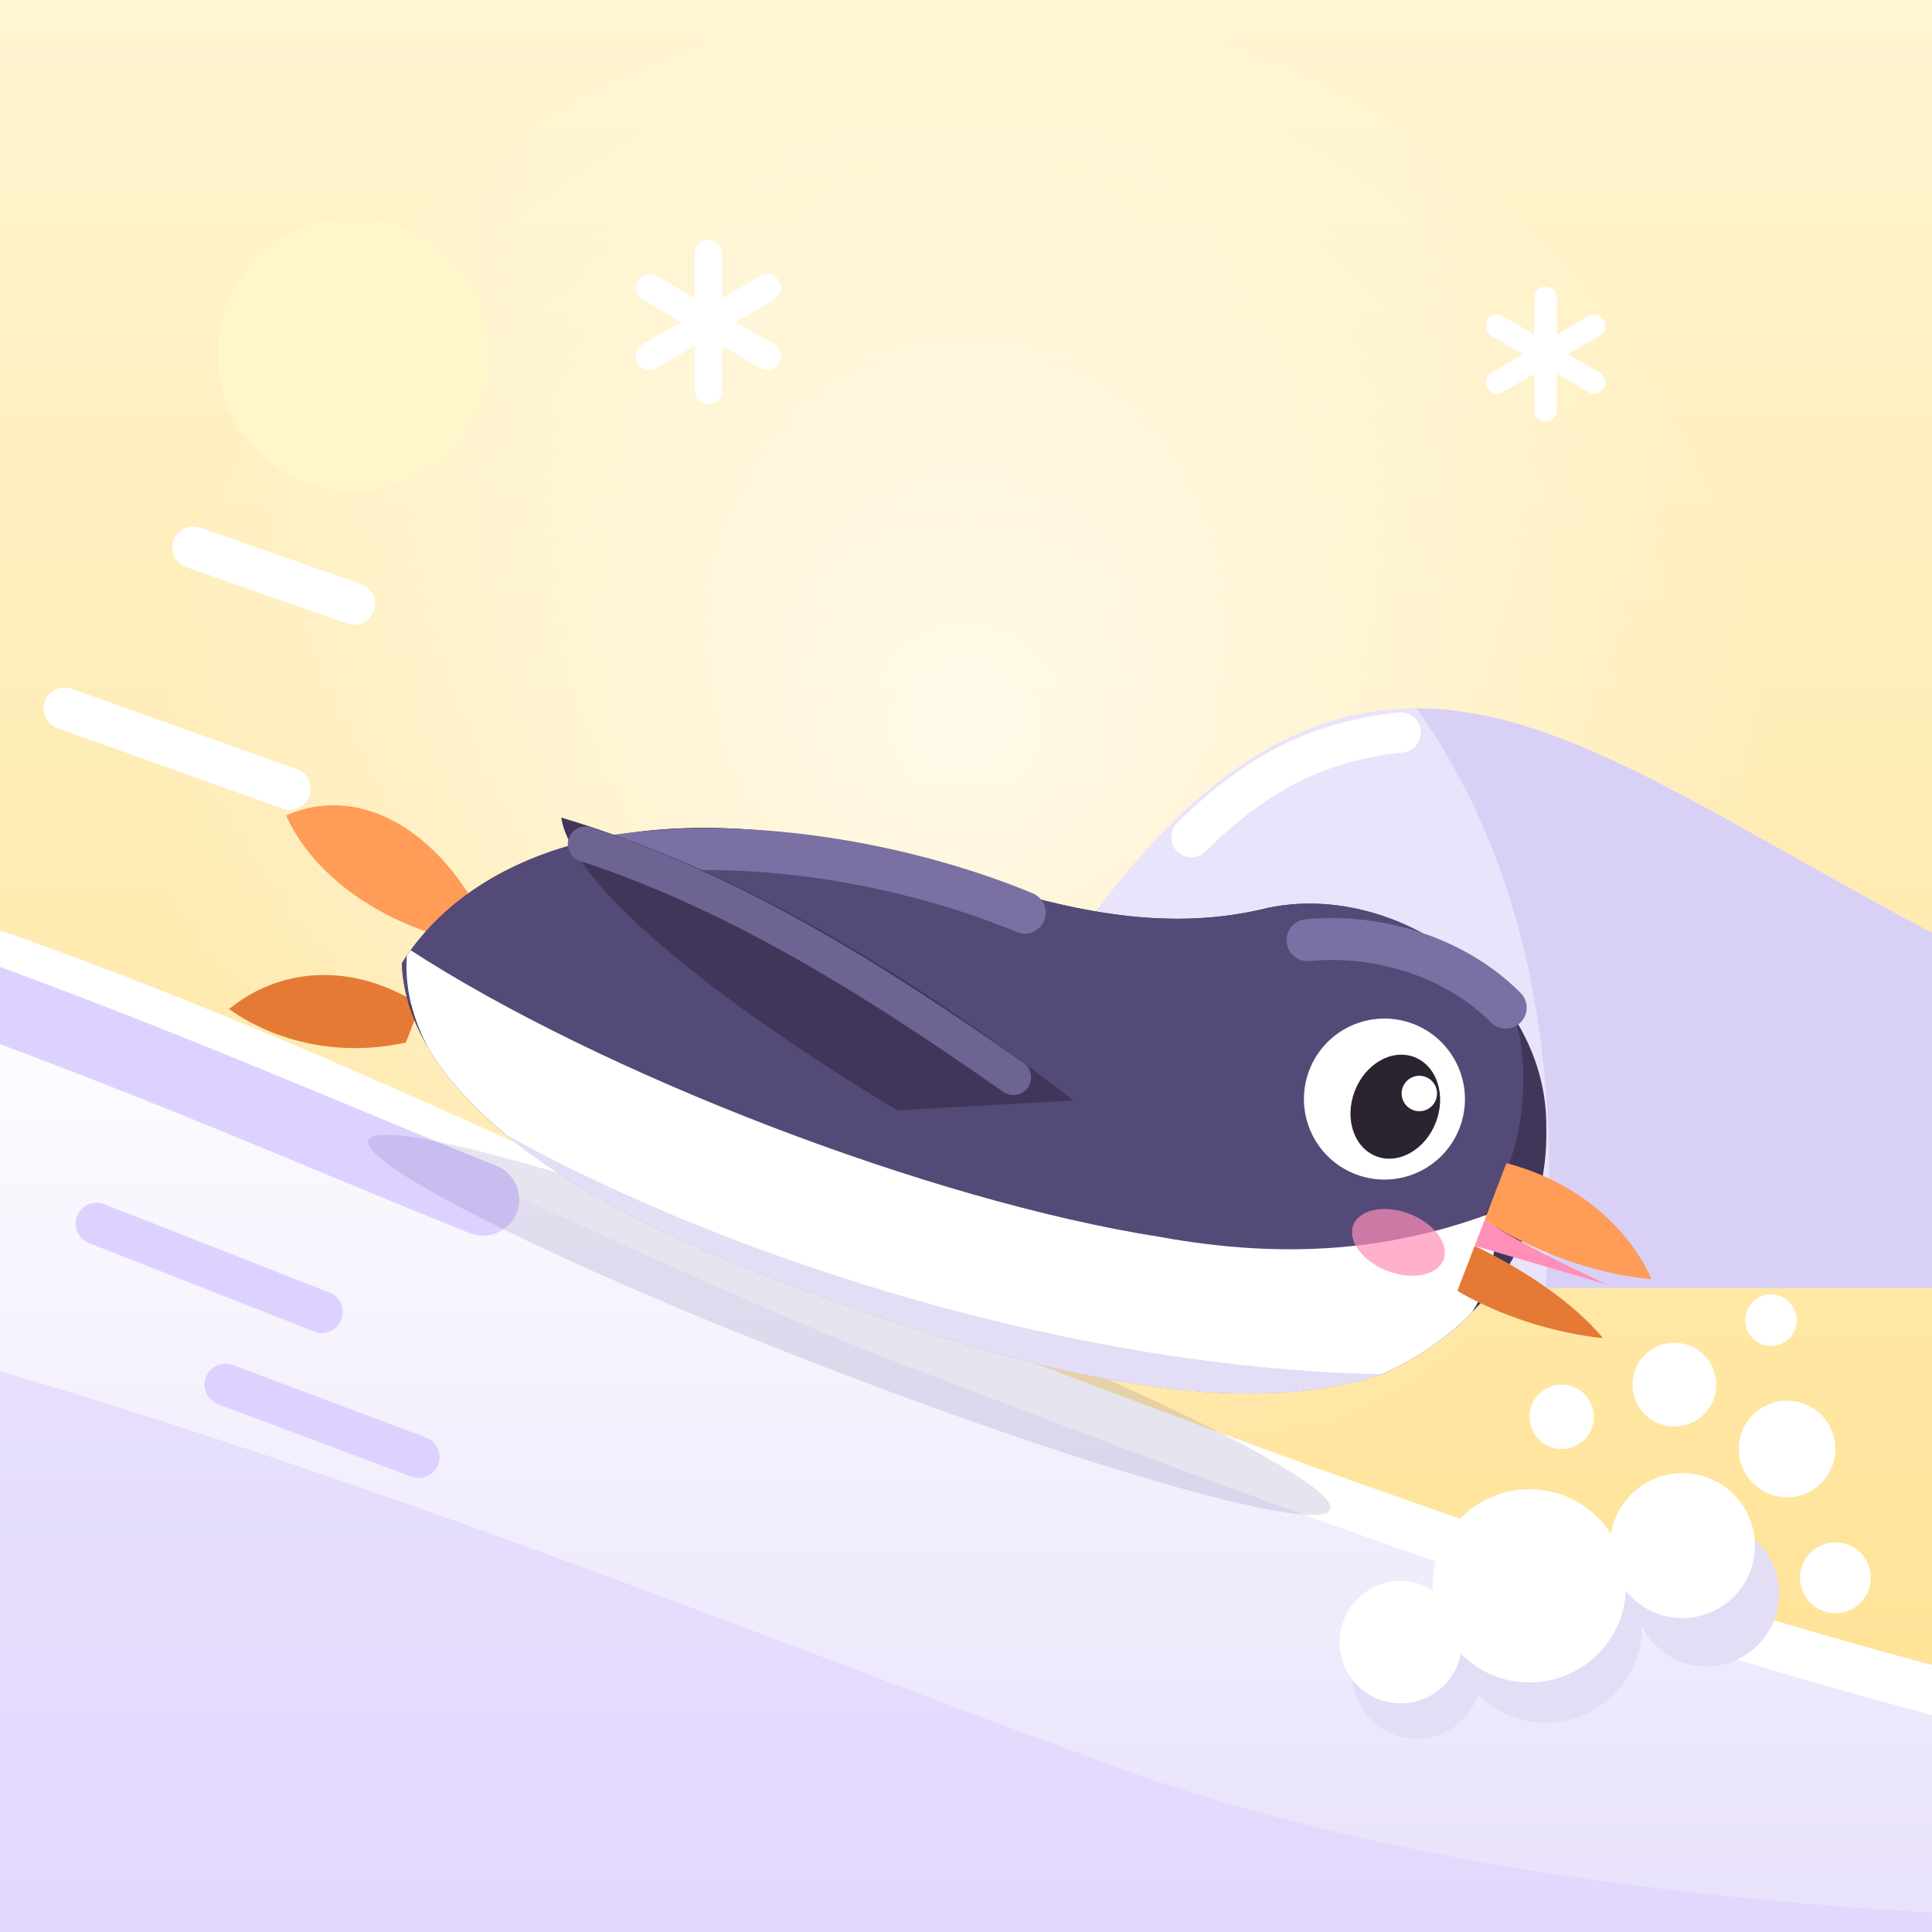
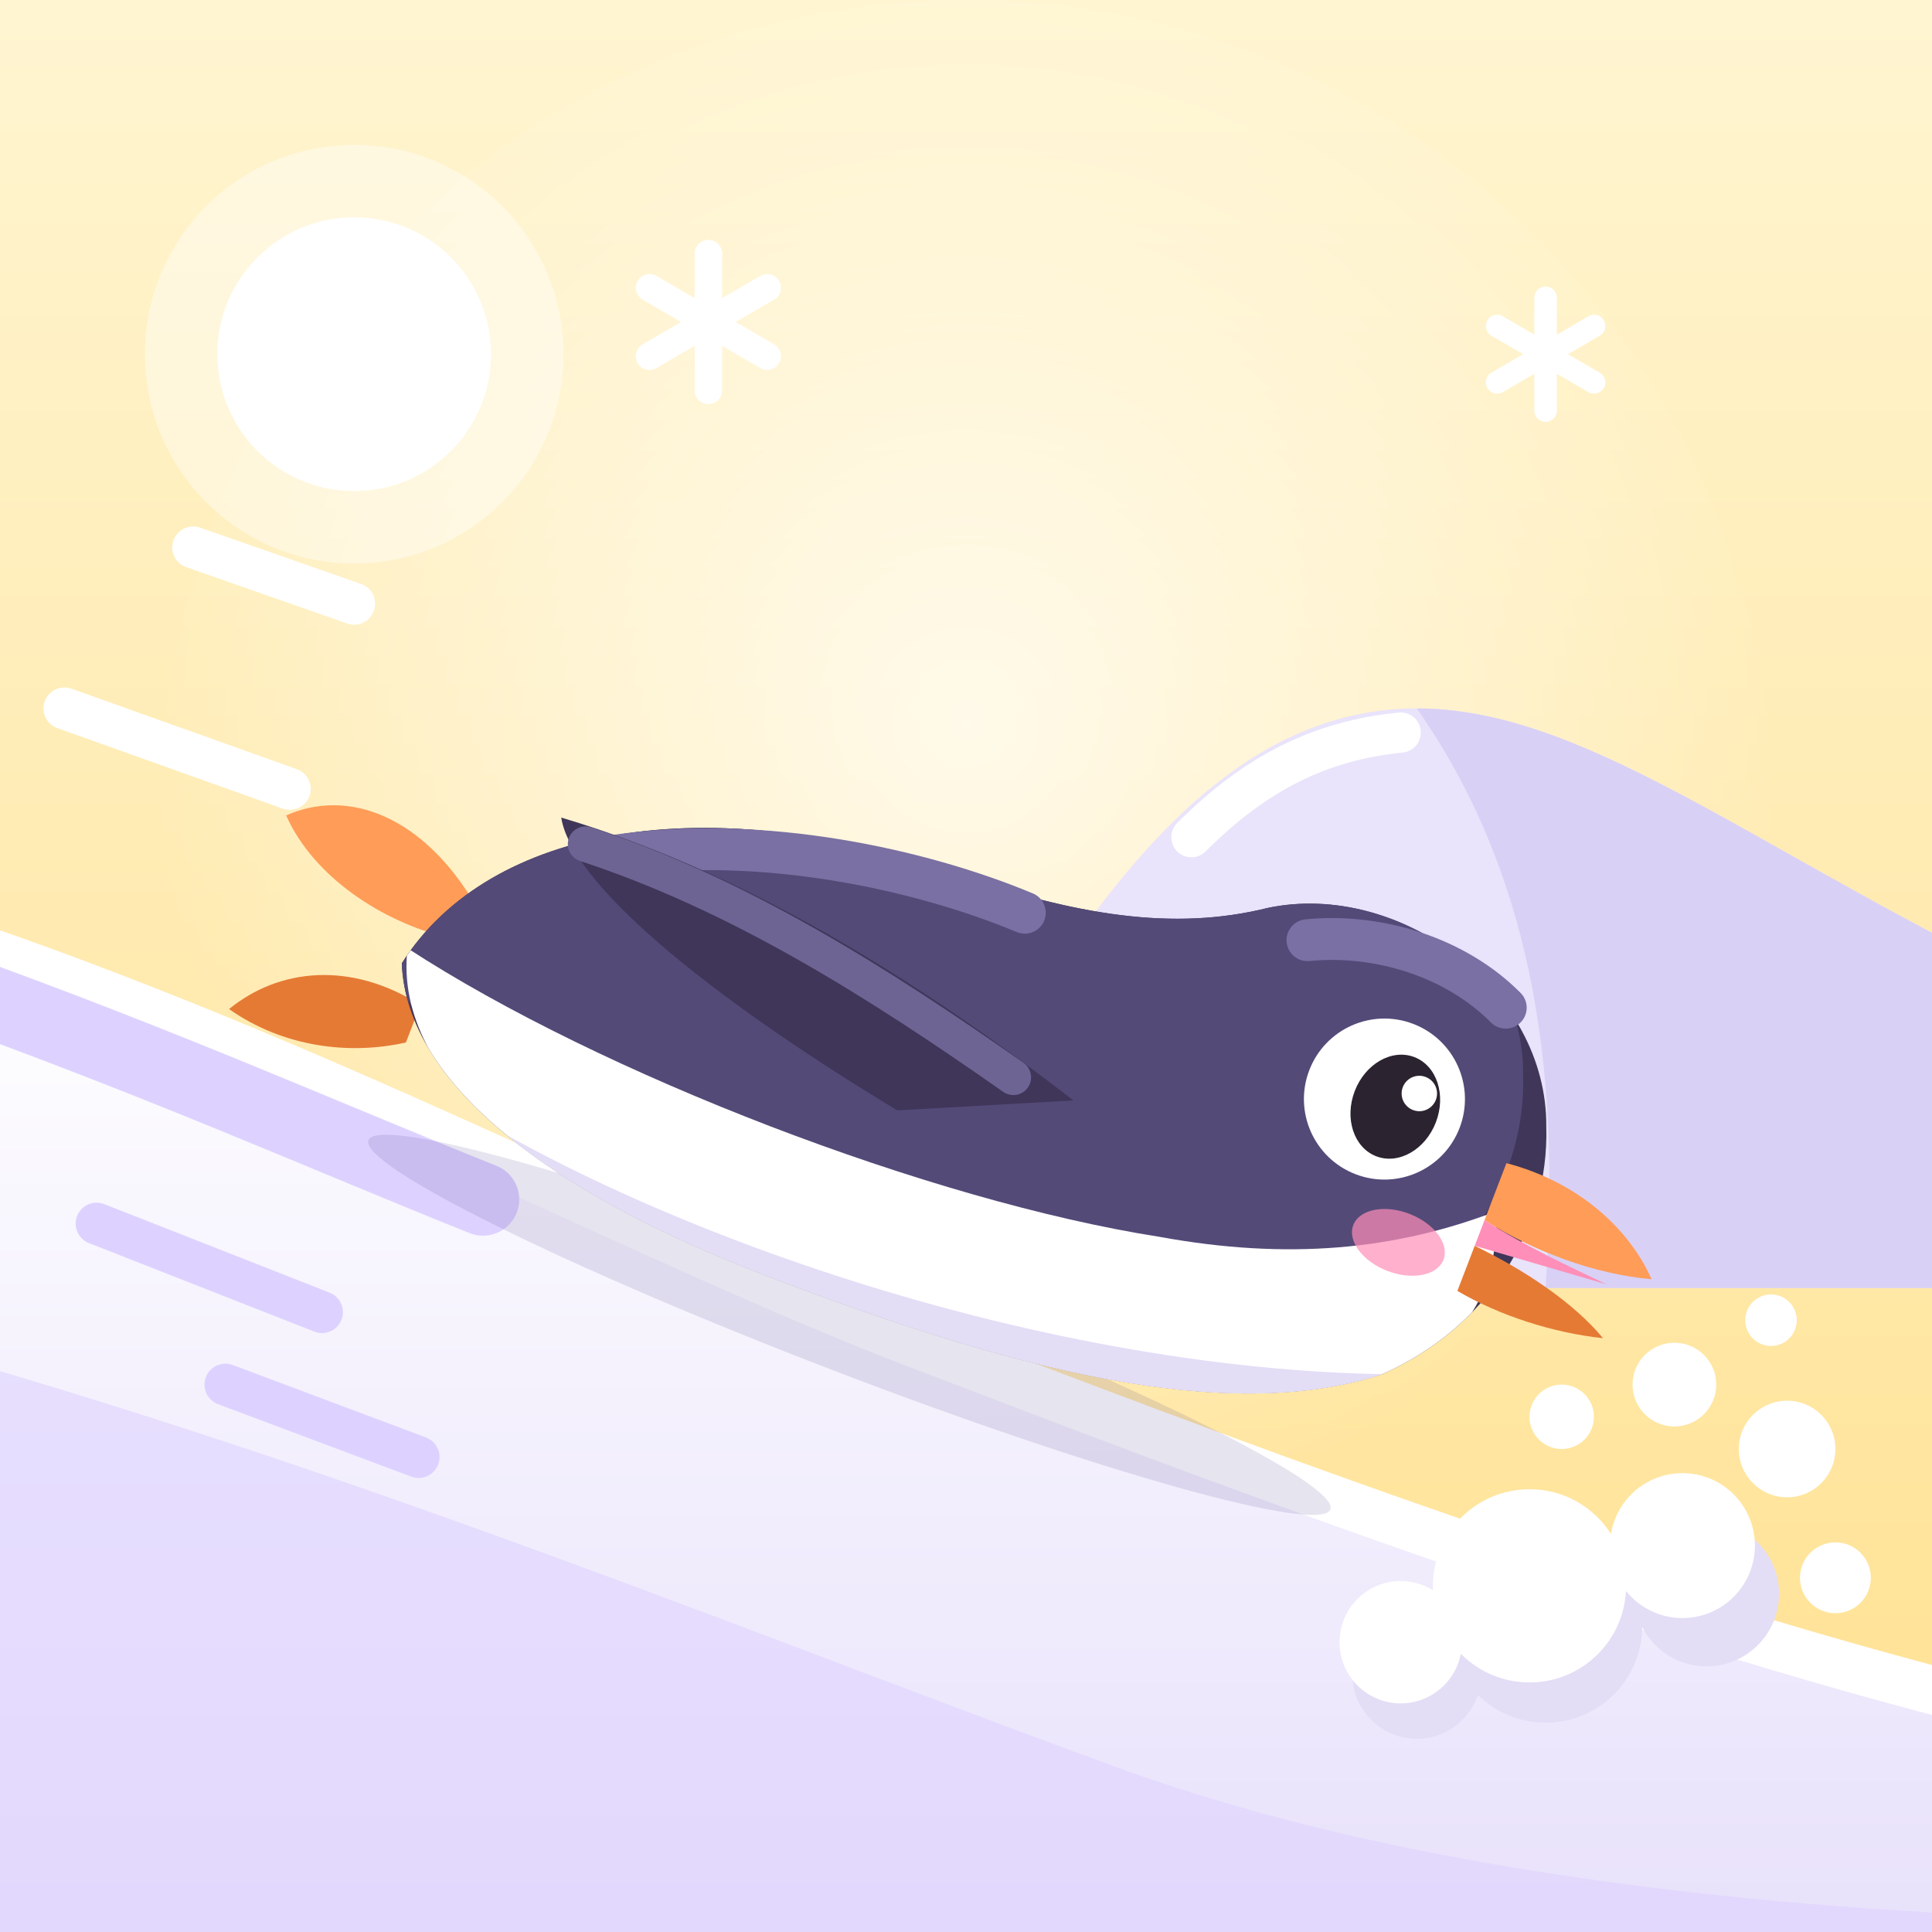
<svg xmlns="http://www.w3.org/2000/svg" viewBox="0 0 120 120">
  <defs>
    <linearGradient id="bg" x1="0" y1="0" x2="0" y2="1">
      <stop offset="0" stop-color="#fff5d1" />
      <stop offset="1" stop-color="#ffe08f" />
    </linearGradient>
    <radialGradient id="glow" cx="0.5" cy="0.45" r="0.5">
      <stop offset="0" stop-color="#fff" stop-opacity="0.7" />
      <stop offset="1" stop-color="#fff" stop-opacity="0" />
    </radialGradient>
    <linearGradient id="slope" x1="0" y1="58" x2="0" y2="120" gradientUnits="userSpaceOnUse">
      <stop offset="0" stop-color="#fff" />
      <stop offset="1" stop-color="#e8e1fb" />
    </linearGradient>
    <path id="peng" d="M-36 4C-34-6-22-13-6-13.5C2-13.8 8-15 13-18.5C20-23 31-20 34-12C36.5-6 35 1 30 6C22 12.5 8 14-8 14C-22 14-33 11-36 4Z" />
    <clipPath id="pengClip">
      <use href="#peng" />
    </clipPath>
    <path id="flake" d="M0-5V5M-4.3-2.5L4.3 2.5M-4.3 2.5L4.3-2.5" />
  </defs>
  <rect width="120" height="120" fill="url(#bg)" />
  <circle cx="60" cy="50" r="50" fill="url(#glow)" />
-   <circle cx="22" cy="22" r="8.5" fill="#fff6cc" />
+   <circle cx="22" cy="22" r="13" fill="#fff" opacity="0.4" />
+   <circle cx="22" cy="22" r="8.5" fill="#fff" />
  <path d="M62 66C70 52 78 44 88 44C98 44 108 52 124 60V80H62Z" fill="#e9e3fb" />
  <path d="M88 44C98 44 108 52 124 60V80H96C97 66 95 54 88 44Z" fill="#d9d0f5" />
  <path d="M74 52C78 48 82 46 87 45.5" fill="none" stroke="#fff" stroke-width="2.5" stroke-linecap="round" />
  <path d="M-4 58C20 66 40 77 57 83.5C74 90 100 100 124 106V124H-4Z" fill="url(#slope)" />
  <path d="M-4 58C20 66 40 77 57 83.5C74 90 100 100 124 106" fill="none" stroke="#fff" stroke-width="3" />
  <path d="M-4 84C24 92 48 102 70 110C84 115 102 118 124 119V124H-4Z" fill="#ddd2ff" opacity="0.6" />
  <path d="M-4 61C10 66 20 70.5 30 74.5" fill="none" stroke="#ddd2ff" stroke-width="4.5" stroke-linecap="round" />
  <path d="M6 76l14 5.5M14 86l12 4.5" fill="none" stroke="#ddd2ff" stroke-width="2.6" stroke-linecap="round" />
  <path d="M4 44l14 5M12 34l10 3.5" fill="none" stroke="#fff" stroke-width="2.6" stroke-linecap="round" />
  <g transform="translate(60 69) rotate(21)">
    <ellipse cx="-2" cy="15" rx="32" ry="3" fill="#4b3a8c" opacity="0.14" />
    <path d="M-33 -1C-38-5-43-5-46-2C-43 1-38 2-34 1.5Z" fill="#ff9c57" />
    <path d="M-34 6C-39 5-43 7-45 10.5C-41 11.5-37 10.5-34 8.5Z" fill="#e57a35" />
    <g clip-path="url(#pengClip)">
      <rect x="-38" y="-24" width="76" height="40" fill="#3f3659" />
      <use href="#peng" transform="translate(-2.5 -2.5)" fill="#544a78" />
      <path d="M-36 3C-22 6 0 6 14 3C22 1.5 28-1.5 33-6C35-1 34 3 30 6C22 12.5 8 14.5-8 14.5C-22 14.5-34 11-36 3Z" fill="#fff" />
      <path d="M-34 10C-20 14 8 14 30 6V16H-36Z" fill="#e4ddf6" />
    </g>
    <path d="M-26-7C-18-11.5-8-13-1-12.8M16-17.5C20-19.5 25-19.8 29-18" fill="none" stroke="#7a70a3" stroke-width="2.6" stroke-linecap="round" />
    <path d="M6-3C-4-6-17-9-30-8C-28-4.5-18-1-4 1.5Z" fill="#3f3659" />
    <path d="M-28-7C-18-7.5-8-5.5 2-3" fill="none" stroke="#6e6494" stroke-width="2.2" stroke-linecap="round" />
    <circle cx="24" cy="-10" r="5" fill="#fff" />
    <ellipse cx="24.8" cy="-9.8" rx="2.7" ry="3.3" fill="#2b2330" />
    <circle cx="25.9" cy="-11.1" r="1.1" fill="#fff" />
    <path d="M32.5-9C37-9.5 41-8 43.5-5.5C40-4.5 36-4.5 32.5-5.2Z" fill="#ff9c57" />
    <path d="M32.5-3.5C36-3.2 39.5-2.4 42-1C39-0.2 35.5 0 32.5-0.5Z" fill="#e57a35" />
    <path d="M32.5-5.2C35.5-4.6 38.5-4.4 41-4.2L32.5-3.5Z" fill="#ff8fb8" />
    <ellipse cx="28" cy="-2" rx="3" ry="1.9" fill="#ff8fb8" opacity="0.7" />
  </g>
  <g fill="#e4ddf6">
    <circle cx="96" cy="101" r="6" />
    <circle cx="106" cy="99" r="4.5" />
    <circle cx="88" cy="104" r="4" />
  </g>
  <g fill="#fff">
    <circle cx="95" cy="98.5" r="6" />
    <circle cx="104.5" cy="96" r="4.5" />
    <circle cx="87" cy="102" r="3.8" />
    <circle cx="111" cy="90" r="3" />
    <circle cx="104" cy="86" r="2.6" />
    <circle cx="114" cy="98" r="2.2" />
    <circle cx="97" cy="88" r="2" />
    <circle cx="110" cy="82" r="1.6" />
  </g>
  <g fill="none" stroke="#fff" stroke-width="2" stroke-linecap="round">
    <use href="#flake" transform="translate(44 20) scale(0.85)" />
    <use href="#flake" transform="translate(96 22) scale(0.7)" />
  </g>
</svg>
